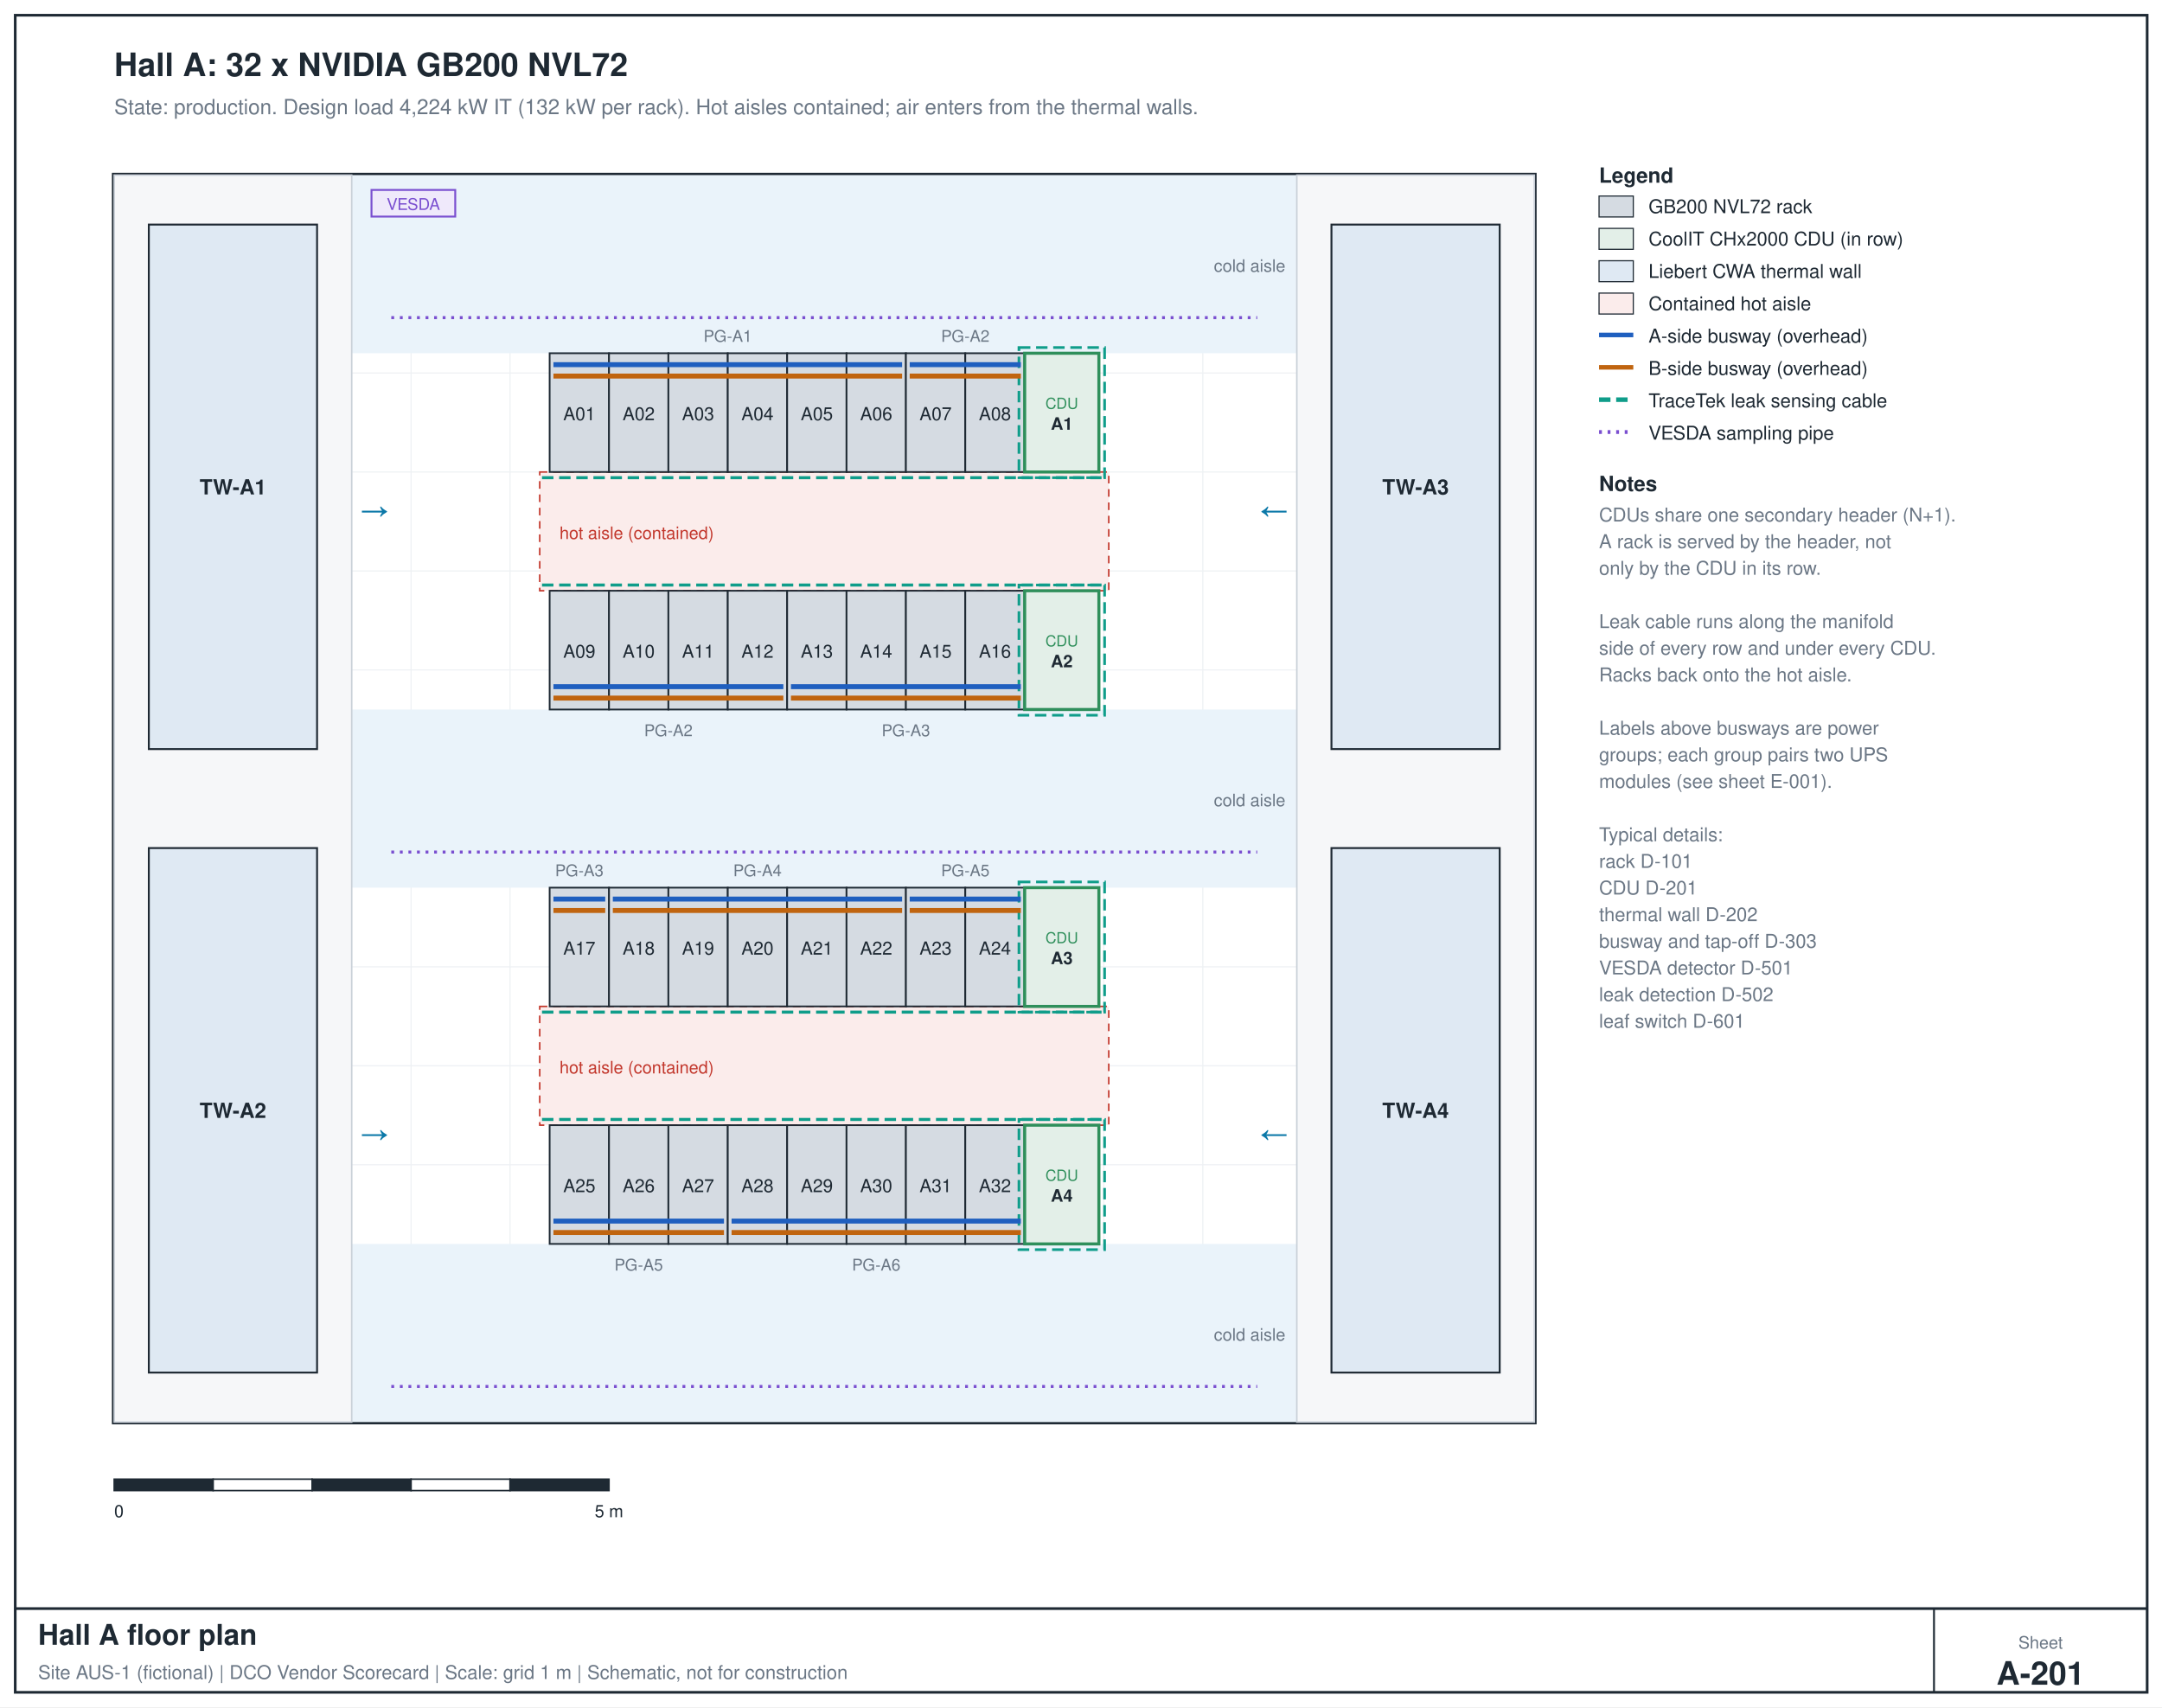
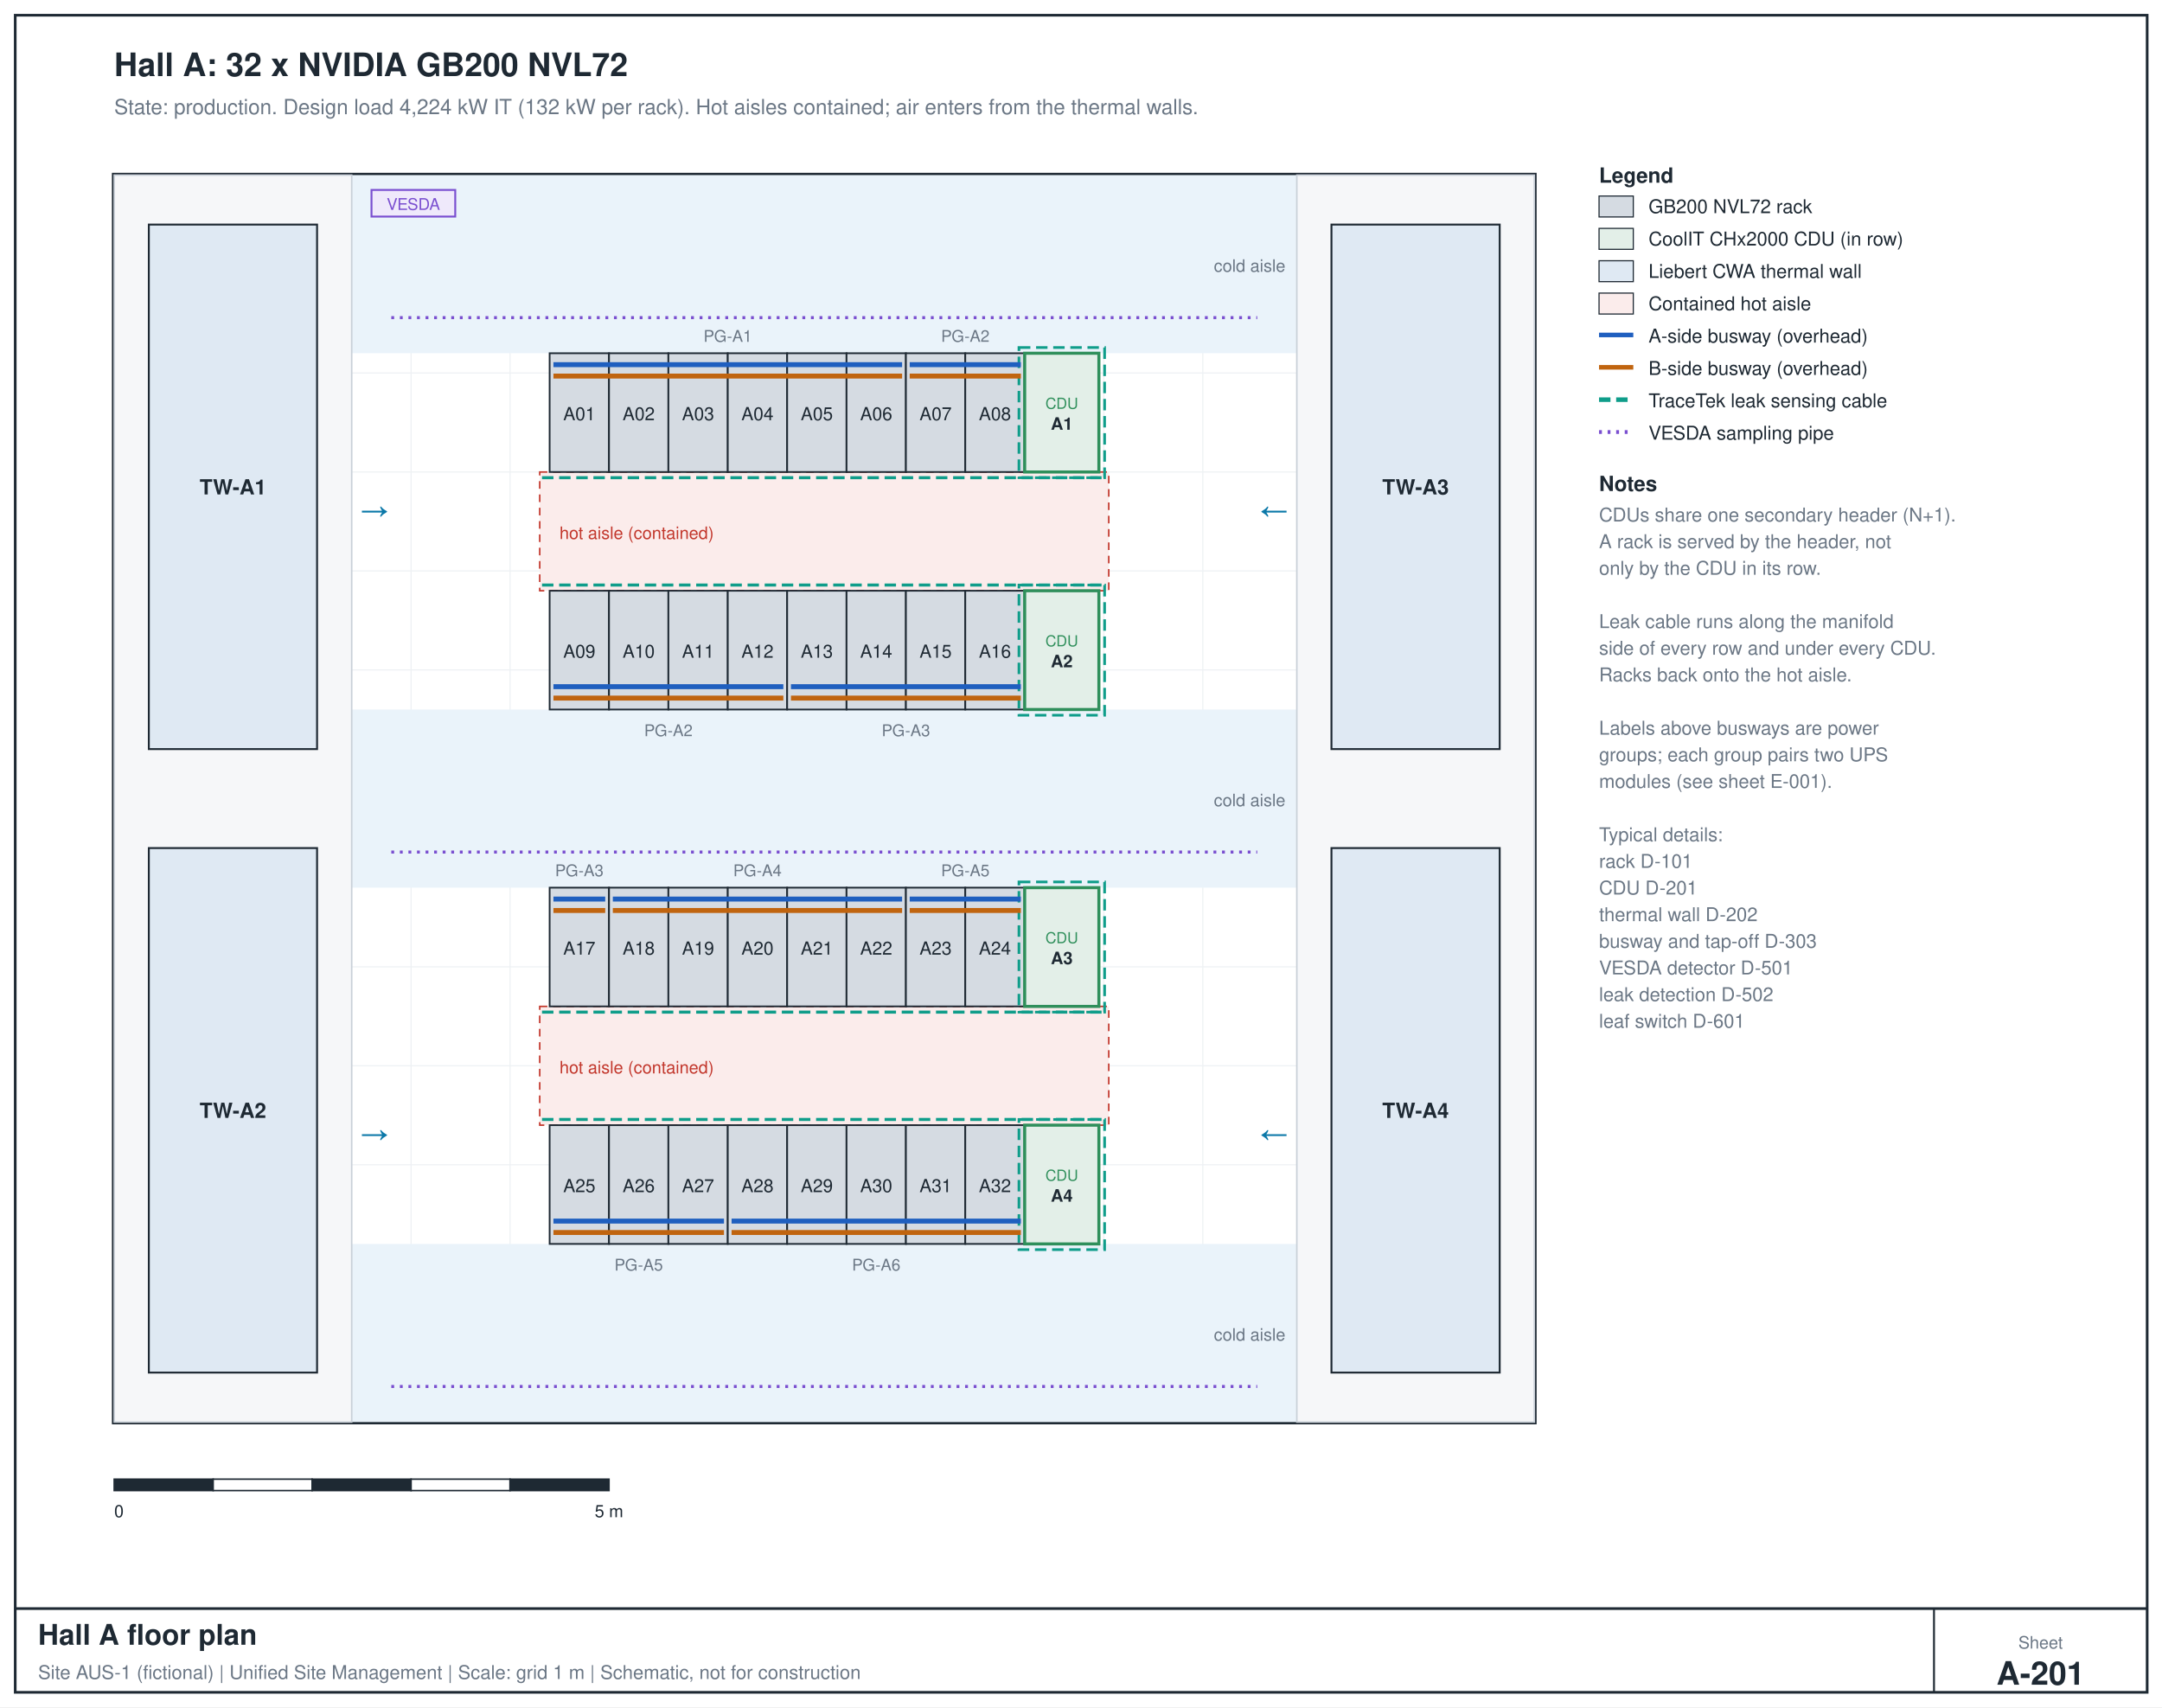
<svg xmlns="http://www.w3.org/2000/svg" width="1136" height="897" viewBox="0 0 1136 897">
  <rect width="100%" height="100%" fill="#ffffff" />
  <text x="60.0" y="40.0" font-family="Helvetica, Arial, sans-serif" font-size="17" text-anchor="start" fill="#1e2933" font-weight="bold">Hall A: 32 x NVIDIA GB200 NVL72</text>
  <text x="60.0" y="60.0" font-family="Helvetica, Arial, sans-serif" font-size="11" text-anchor="start" fill="#6b7785" font-weight="normal">State: production.  Design load 4,224 kW IT (132 kW per rack).  Hot aisles contained; air enters from the thermal walls.</text>
  <line x1="60.0" y1="92.0" x2="60.0" y2="747.2" stroke="#eef1f4" stroke-width="0.6" />
  <line x1="112.0" y1="92.0" x2="112.0" y2="747.2" stroke="#eef1f4" stroke-width="0.6" />
  <line x1="164.0" y1="92.0" x2="164.0" y2="747.2" stroke="#eef1f4" stroke-width="0.6" />
  <line x1="216.0" y1="92.0" x2="216.0" y2="747.2" stroke="#eef1f4" stroke-width="0.6" />
  <line x1="268.0" y1="92.0" x2="268.0" y2="747.2" stroke="#eef1f4" stroke-width="0.6" />
  <line x1="320.0" y1="92.0" x2="320.0" y2="747.2" stroke="#eef1f4" stroke-width="0.6" />
  <line x1="372.0" y1="92.0" x2="372.0" y2="747.2" stroke="#eef1f4" stroke-width="0.6" />
  <line x1="424.0" y1="92.0" x2="424.0" y2="747.2" stroke="#eef1f4" stroke-width="0.6" />
  <line x1="476.0" y1="92.0" x2="476.0" y2="747.2" stroke="#eef1f4" stroke-width="0.6" />
  <line x1="528.0" y1="92.0" x2="528.0" y2="747.2" stroke="#eef1f4" stroke-width="0.6" />
  <line x1="580.0" y1="92.0" x2="580.0" y2="747.2" stroke="#eef1f4" stroke-width="0.6" />
  <line x1="632.0" y1="92.0" x2="632.0" y2="747.2" stroke="#eef1f4" stroke-width="0.6" />
  <line x1="684.0" y1="92.0" x2="684.0" y2="747.2" stroke="#eef1f4" stroke-width="0.6" />
  <line x1="736.0" y1="92.0" x2="736.0" y2="747.2" stroke="#eef1f4" stroke-width="0.6" />
  <line x1="788.0" y1="92.0" x2="788.0" y2="747.2" stroke="#eef1f4" stroke-width="0.6" />
  <line x1="60.0" y1="92.0" x2="806.2" y2="92.0" stroke="#eef1f4" stroke-width="0.6" />
  <line x1="60.0" y1="144.0" x2="806.2" y2="144.0" stroke="#eef1f4" stroke-width="0.6" />
  <line x1="60.0" y1="196.0" x2="806.2" y2="196.0" stroke="#eef1f4" stroke-width="0.6" />
  <line x1="60.0" y1="248.0" x2="806.2" y2="248.0" stroke="#eef1f4" stroke-width="0.6" />
  <line x1="60.0" y1="300.0" x2="806.2" y2="300.0" stroke="#eef1f4" stroke-width="0.6" />
  <line x1="60.0" y1="352.0" x2="806.2" y2="352.0" stroke="#eef1f4" stroke-width="0.6" />
  <line x1="60.0" y1="404.0" x2="806.2" y2="404.0" stroke="#eef1f4" stroke-width="0.6" />
  <line x1="60.0" y1="456.0" x2="806.2" y2="456.0" stroke="#eef1f4" stroke-width="0.6" />
  <line x1="60.0" y1="508.0" x2="806.2" y2="508.0" stroke="#eef1f4" stroke-width="0.6" />
  <line x1="60.0" y1="560.0" x2="806.2" y2="560.0" stroke="#eef1f4" stroke-width="0.6" />
  <line x1="60.0" y1="612.0" x2="806.2" y2="612.0" stroke="#eef1f4" stroke-width="0.6" />
  <line x1="60.0" y1="664.0" x2="806.2" y2="664.0" stroke="#eef1f4" stroke-width="0.6" />
  <line x1="60.0" y1="716.0" x2="806.2" y2="716.0" stroke="#eef1f4" stroke-width="0.6" />
  <rect x="60.0" y="92.0" width="746.2" height="655.2" rx="0" fill="none" stroke="#1e2933" stroke-width="2.4" />
  <rect x="184.8" y="92.0" width="496.6" height="93.6" rx="0" fill="#eaf3fa" stroke="none" stroke-width="1.0" />
  <text x="675.4" y="142.8" font-family="Helvetica, Arial, sans-serif" font-size="9" text-anchor="end" fill="#6b7785" font-weight="normal">cold aisle</text>
  <rect x="184.8" y="372.8" width="496.6" height="93.6" rx="0" fill="#eaf3fa" stroke="none" stroke-width="1.0" />
  <text x="675.4" y="423.6" font-family="Helvetica, Arial, sans-serif" font-size="9" text-anchor="end" fill="#6b7785" font-weight="normal">cold aisle</text>
  <rect x="184.8" y="653.6" width="496.6" height="93.6" rx="0" fill="#eaf3fa" stroke="none" stroke-width="1.0" />
  <text x="675.4" y="704.4" font-family="Helvetica, Arial, sans-serif" font-size="9" text-anchor="end" fill="#6b7785" font-weight="normal">cold aisle</text>
  <rect x="60.0" y="92.0" width="124.8" height="655.2" rx="0" fill="#f6f7f9" stroke="#c9d0d8" stroke-width="0.8" />
  <rect x="78.2" y="118.0" width="88.4" height="275.6" rx="0" fill="#dfe9f3" stroke="#1e2933" stroke-width="1" />
  <text x="122.4" y="259.8" font-family="Helvetica, Arial, sans-serif" font-size="11" text-anchor="middle" fill="#1e2933" font-weight="bold">TW-A1</text>
  <text x="188.8" y="273.8" font-family="Helvetica, Arial, sans-serif" font-size="16" text-anchor="start" fill="#0b78a8" font-weight="normal">→</text>
  <rect x="78.2" y="445.6" width="88.4" height="275.6" rx="0" fill="#dfe9f3" stroke="#1e2933" stroke-width="1" />
  <text x="122.4" y="587.4" font-family="Helvetica, Arial, sans-serif" font-size="11" text-anchor="middle" fill="#1e2933" font-weight="bold">TW-A2</text>
  <text x="188.8" y="601.4" font-family="Helvetica, Arial, sans-serif" font-size="16" text-anchor="start" fill="#0b78a8" font-weight="normal">→</text>
  <rect x="681.4" y="92.0" width="124.8" height="655.2" rx="0" fill="#f6f7f9" stroke="#c9d0d8" stroke-width="0.8" />
  <rect x="699.6" y="118.0" width="88.4" height="275.6" rx="0" fill="#dfe9f3" stroke="#1e2933" stroke-width="1" />
  <text x="743.8" y="259.8" font-family="Helvetica, Arial, sans-serif" font-size="11" text-anchor="middle" fill="#1e2933" font-weight="bold">TW-A3</text>
  <text x="677.4" y="273.8" font-family="Helvetica, Arial, sans-serif" font-size="16" text-anchor="end" fill="#0b78a8" font-weight="normal">←</text>
  <rect x="699.6" y="445.6" width="88.4" height="275.6" rx="0" fill="#dfe9f3" stroke="#1e2933" stroke-width="1" />
  <text x="743.8" y="587.4" font-family="Helvetica, Arial, sans-serif" font-size="11" text-anchor="middle" fill="#1e2933" font-weight="bold">TW-A4</text>
  <text x="677.4" y="601.4" font-family="Helvetica, Arial, sans-serif" font-size="16" text-anchor="end" fill="#0b78a8" font-weight="normal">←</text>
  <rect x="283.6" y="248.0" width="299.0" height="62.4" rx="0" fill="#fbeceb" stroke="#c2362b" stroke-width="0.8" stroke-dasharray="4 3" />
  <text x="294.0" y="283.2" font-family="Helvetica, Arial, sans-serif" font-size="9" text-anchor="start" fill="#c2362b" font-weight="normal">hot aisle (contained)</text>
  <rect x="288.8" y="185.6" width="31.2" height="62.4" rx="0" fill="#d5dbe2" stroke="#1e2933" stroke-width="0.9" />
  <text x="304.4" y="220.8" font-family="Helvetica, Arial, sans-serif" font-size="9.5" text-anchor="middle" fill="#1e2933" font-weight="normal">A01</text>
  <rect x="320.0" y="185.6" width="31.2" height="62.4" rx="0" fill="#d5dbe2" stroke="#1e2933" stroke-width="0.9" />
  <text x="335.6" y="220.8" font-family="Helvetica, Arial, sans-serif" font-size="9.5" text-anchor="middle" fill="#1e2933" font-weight="normal">A02</text>
  <rect x="351.2" y="185.6" width="31.2" height="62.4" rx="0" fill="#d5dbe2" stroke="#1e2933" stroke-width="0.9" />
  <text x="366.8" y="220.8" font-family="Helvetica, Arial, sans-serif" font-size="9.5" text-anchor="middle" fill="#1e2933" font-weight="normal">A03</text>
  <rect x="382.4" y="185.6" width="31.2" height="62.4" rx="0" fill="#d5dbe2" stroke="#1e2933" stroke-width="0.9" />
  <text x="398.0" y="220.8" font-family="Helvetica, Arial, sans-serif" font-size="9.5" text-anchor="middle" fill="#1e2933" font-weight="normal">A04</text>
  <rect x="413.6" y="185.6" width="31.2" height="62.4" rx="0" fill="#d5dbe2" stroke="#1e2933" stroke-width="0.9" />
  <text x="429.2" y="220.8" font-family="Helvetica, Arial, sans-serif" font-size="9.5" text-anchor="middle" fill="#1e2933" font-weight="normal">A05</text>
  <rect x="444.8" y="185.6" width="31.2" height="62.4" rx="0" fill="#d5dbe2" stroke="#1e2933" stroke-width="0.9" />
  <text x="460.4" y="220.8" font-family="Helvetica, Arial, sans-serif" font-size="9.5" text-anchor="middle" fill="#1e2933" font-weight="normal">A06</text>
  <rect x="476.0" y="185.6" width="31.2" height="62.4" rx="0" fill="#d5dbe2" stroke="#1e2933" stroke-width="0.9" />
  <text x="491.6" y="220.8" font-family="Helvetica, Arial, sans-serif" font-size="9.5" text-anchor="middle" fill="#1e2933" font-weight="normal">A07</text>
  <rect x="507.2" y="185.6" width="31.2" height="62.4" rx="0" fill="#d5dbe2" stroke="#1e2933" stroke-width="0.9" />
  <text x="522.8" y="220.8" font-family="Helvetica, Arial, sans-serif" font-size="9.5" text-anchor="middle" fill="#1e2933" font-weight="normal">A08</text>
  <rect x="538.4" y="185.6" width="39.0" height="62.4" rx="0" fill="#e3efe8" stroke="#2f8f5b" stroke-width="1.6" />
  <text x="557.9" y="214.8" font-family="Helvetica, Arial, sans-serif" font-size="8" text-anchor="middle" fill="#2f8f5b" font-weight="normal">CDU</text>
  <text x="557.9" y="225.8" font-family="Helvetica, Arial, sans-serif" font-size="9" text-anchor="middle" fill="#1e2933" font-weight="bold">A1</text>
  <line x1="284.8" y1="251.0" x2="581.4" y2="251.0" stroke="#0f9d8a" stroke-width="1.6" stroke-dasharray="6 3" />
  <rect x="535.4" y="182.6" width="45.0" height="68.4" rx="0" fill="none" stroke="#0f9d8a" stroke-width="1.4" stroke-dasharray="6 3" />
  <line x1="290.8" y1="191.6" x2="474.0" y2="191.6" stroke="#1f5fbf" stroke-width="2.6" />
  <line x1="290.8" y1="197.6" x2="474.0" y2="197.6" stroke="#c0640f" stroke-width="2.6" />
  <text x="382.4" y="179.6" font-family="Helvetica, Arial, sans-serif" font-size="8.5" text-anchor="middle" fill="#6b7785" font-weight="normal">PG-A1</text>
  <line x1="478.0" y1="191.6" x2="536.4" y2="191.6" stroke="#1f5fbf" stroke-width="2.6" />
  <line x1="478.0" y1="197.6" x2="536.4" y2="197.6" stroke="#c0640f" stroke-width="2.6" />
  <text x="507.2" y="179.6" font-family="Helvetica, Arial, sans-serif" font-size="8.5" text-anchor="middle" fill="#6b7785" font-weight="normal">PG-A2</text>
  <rect x="288.8" y="310.4" width="31.2" height="62.4" rx="0" fill="#d5dbe2" stroke="#1e2933" stroke-width="0.9" />
  <text x="304.4" y="345.6" font-family="Helvetica, Arial, sans-serif" font-size="9.5" text-anchor="middle" fill="#1e2933" font-weight="normal">A09</text>
  <rect x="320.0" y="310.4" width="31.2" height="62.4" rx="0" fill="#d5dbe2" stroke="#1e2933" stroke-width="0.9" />
  <text x="335.6" y="345.6" font-family="Helvetica, Arial, sans-serif" font-size="9.5" text-anchor="middle" fill="#1e2933" font-weight="normal">A10</text>
  <rect x="351.2" y="310.4" width="31.2" height="62.4" rx="0" fill="#d5dbe2" stroke="#1e2933" stroke-width="0.9" />
  <text x="366.8" y="345.6" font-family="Helvetica, Arial, sans-serif" font-size="9.5" text-anchor="middle" fill="#1e2933" font-weight="normal">A11</text>
  <rect x="382.4" y="310.4" width="31.2" height="62.4" rx="0" fill="#d5dbe2" stroke="#1e2933" stroke-width="0.9" />
  <text x="398.0" y="345.6" font-family="Helvetica, Arial, sans-serif" font-size="9.5" text-anchor="middle" fill="#1e2933" font-weight="normal">A12</text>
  <rect x="413.6" y="310.4" width="31.2" height="62.4" rx="0" fill="#d5dbe2" stroke="#1e2933" stroke-width="0.9" />
  <text x="429.2" y="345.6" font-family="Helvetica, Arial, sans-serif" font-size="9.5" text-anchor="middle" fill="#1e2933" font-weight="normal">A13</text>
  <rect x="444.8" y="310.4" width="31.2" height="62.4" rx="0" fill="#d5dbe2" stroke="#1e2933" stroke-width="0.9" />
  <text x="460.4" y="345.6" font-family="Helvetica, Arial, sans-serif" font-size="9.5" text-anchor="middle" fill="#1e2933" font-weight="normal">A14</text>
  <rect x="476.0" y="310.4" width="31.2" height="62.4" rx="0" fill="#d5dbe2" stroke="#1e2933" stroke-width="0.9" />
  <text x="491.6" y="345.6" font-family="Helvetica, Arial, sans-serif" font-size="9.5" text-anchor="middle" fill="#1e2933" font-weight="normal">A15</text>
  <rect x="507.2" y="310.4" width="31.2" height="62.4" rx="0" fill="#d5dbe2" stroke="#1e2933" stroke-width="0.9" />
  <text x="522.8" y="345.6" font-family="Helvetica, Arial, sans-serif" font-size="9.5" text-anchor="middle" fill="#1e2933" font-weight="normal">A16</text>
  <rect x="538.4" y="310.4" width="39.0" height="62.4" rx="0" fill="#e3efe8" stroke="#2f8f5b" stroke-width="1.6" />
  <text x="557.9" y="339.6" font-family="Helvetica, Arial, sans-serif" font-size="8" text-anchor="middle" fill="#2f8f5b" font-weight="normal">CDU</text>
  <text x="557.9" y="350.6" font-family="Helvetica, Arial, sans-serif" font-size="9" text-anchor="middle" fill="#1e2933" font-weight="bold">A2</text>
  <line x1="284.8" y1="307.4" x2="581.4" y2="307.4" stroke="#0f9d8a" stroke-width="1.6" stroke-dasharray="6 3" />
  <rect x="535.4" y="307.4" width="45.0" height="68.4" rx="0" fill="none" stroke="#0f9d8a" stroke-width="1.4" stroke-dasharray="6 3" />
  <line x1="290.8" y1="360.8" x2="411.6" y2="360.8" stroke="#1f5fbf" stroke-width="2.6" />
  <line x1="290.8" y1="366.8" x2="411.6" y2="366.8" stroke="#c0640f" stroke-width="2.6" />
  <text x="351.2" y="386.8" font-family="Helvetica, Arial, sans-serif" font-size="8.5" text-anchor="middle" fill="#6b7785" font-weight="normal">PG-A2</text>
  <line x1="415.6" y1="360.8" x2="536.4" y2="360.8" stroke="#1f5fbf" stroke-width="2.6" />
  <line x1="415.6" y1="366.8" x2="536.4" y2="366.8" stroke="#c0640f" stroke-width="2.6" />
  <text x="476.0" y="386.8" font-family="Helvetica, Arial, sans-serif" font-size="8.5" text-anchor="middle" fill="#6b7785" font-weight="normal">PG-A3</text>
  <rect x="283.6" y="528.8" width="299.0" height="62.4" rx="0" fill="#fbeceb" stroke="#c2362b" stroke-width="0.8" stroke-dasharray="4 3" />
  <text x="294.0" y="564.0" font-family="Helvetica, Arial, sans-serif" font-size="9" text-anchor="start" fill="#c2362b" font-weight="normal">hot aisle (contained)</text>
  <rect x="288.8" y="466.4" width="31.2" height="62.4" rx="0" fill="#d5dbe2" stroke="#1e2933" stroke-width="0.9" />
  <text x="304.4" y="501.6" font-family="Helvetica, Arial, sans-serif" font-size="9.5" text-anchor="middle" fill="#1e2933" font-weight="normal">A17</text>
  <rect x="320.0" y="466.4" width="31.2" height="62.4" rx="0" fill="#d5dbe2" stroke="#1e2933" stroke-width="0.9" />
  <text x="335.6" y="501.6" font-family="Helvetica, Arial, sans-serif" font-size="9.5" text-anchor="middle" fill="#1e2933" font-weight="normal">A18</text>
  <rect x="351.2" y="466.4" width="31.2" height="62.4" rx="0" fill="#d5dbe2" stroke="#1e2933" stroke-width="0.9" />
  <text x="366.8" y="501.6" font-family="Helvetica, Arial, sans-serif" font-size="9.5" text-anchor="middle" fill="#1e2933" font-weight="normal">A19</text>
  <rect x="382.4" y="466.4" width="31.2" height="62.4" rx="0" fill="#d5dbe2" stroke="#1e2933" stroke-width="0.9" />
  <text x="398.0" y="501.6" font-family="Helvetica, Arial, sans-serif" font-size="9.5" text-anchor="middle" fill="#1e2933" font-weight="normal">A20</text>
  <rect x="413.6" y="466.4" width="31.2" height="62.4" rx="0" fill="#d5dbe2" stroke="#1e2933" stroke-width="0.9" />
  <text x="429.2" y="501.6" font-family="Helvetica, Arial, sans-serif" font-size="9.5" text-anchor="middle" fill="#1e2933" font-weight="normal">A21</text>
  <rect x="444.8" y="466.4" width="31.2" height="62.4" rx="0" fill="#d5dbe2" stroke="#1e2933" stroke-width="0.9" />
  <text x="460.4" y="501.6" font-family="Helvetica, Arial, sans-serif" font-size="9.5" text-anchor="middle" fill="#1e2933" font-weight="normal">A22</text>
  <rect x="476.0" y="466.4" width="31.2" height="62.4" rx="0" fill="#d5dbe2" stroke="#1e2933" stroke-width="0.9" />
  <text x="491.6" y="501.6" font-family="Helvetica, Arial, sans-serif" font-size="9.5" text-anchor="middle" fill="#1e2933" font-weight="normal">A23</text>
  <rect x="507.2" y="466.4" width="31.2" height="62.4" rx="0" fill="#d5dbe2" stroke="#1e2933" stroke-width="0.9" />
  <text x="522.8" y="501.6" font-family="Helvetica, Arial, sans-serif" font-size="9.5" text-anchor="middle" fill="#1e2933" font-weight="normal">A24</text>
  <rect x="538.4" y="466.4" width="39.0" height="62.4" rx="0" fill="#e3efe8" stroke="#2f8f5b" stroke-width="1.6" />
  <text x="557.9" y="495.6" font-family="Helvetica, Arial, sans-serif" font-size="8" text-anchor="middle" fill="#2f8f5b" font-weight="normal">CDU</text>
  <text x="557.9" y="506.6" font-family="Helvetica, Arial, sans-serif" font-size="9" text-anchor="middle" fill="#1e2933" font-weight="bold">A3</text>
  <line x1="284.8" y1="531.8" x2="581.4" y2="531.8" stroke="#0f9d8a" stroke-width="1.6" stroke-dasharray="6 3" />
  <rect x="535.4" y="463.4" width="45.0" height="68.4" rx="0" fill="none" stroke="#0f9d8a" stroke-width="1.4" stroke-dasharray="6 3" />
  <line x1="290.8" y1="472.4" x2="318.0" y2="472.4" stroke="#1f5fbf" stroke-width="2.6" />
  <line x1="290.8" y1="478.4" x2="318.0" y2="478.4" stroke="#c0640f" stroke-width="2.6" />
  <text x="304.4" y="460.4" font-family="Helvetica, Arial, sans-serif" font-size="8.5" text-anchor="middle" fill="#6b7785" font-weight="normal">PG-A3</text>
  <line x1="322.0" y1="472.4" x2="474.0" y2="472.4" stroke="#1f5fbf" stroke-width="2.6" />
  <line x1="322.0" y1="478.4" x2="474.0" y2="478.4" stroke="#c0640f" stroke-width="2.6" />
  <text x="398.0" y="460.4" font-family="Helvetica, Arial, sans-serif" font-size="8.5" text-anchor="middle" fill="#6b7785" font-weight="normal">PG-A4</text>
  <line x1="478.0" y1="472.4" x2="536.4" y2="472.4" stroke="#1f5fbf" stroke-width="2.6" />
  <line x1="478.0" y1="478.4" x2="536.4" y2="478.4" stroke="#c0640f" stroke-width="2.6" />
  <text x="507.2" y="460.4" font-family="Helvetica, Arial, sans-serif" font-size="8.5" text-anchor="middle" fill="#6b7785" font-weight="normal">PG-A5</text>
  <rect x="288.8" y="591.2" width="31.2" height="62.4" rx="0" fill="#d5dbe2" stroke="#1e2933" stroke-width="0.9" />
  <text x="304.4" y="626.4" font-family="Helvetica, Arial, sans-serif" font-size="9.5" text-anchor="middle" fill="#1e2933" font-weight="normal">A25</text>
  <rect x="320.0" y="591.2" width="31.2" height="62.4" rx="0" fill="#d5dbe2" stroke="#1e2933" stroke-width="0.9" />
  <text x="335.6" y="626.4" font-family="Helvetica, Arial, sans-serif" font-size="9.5" text-anchor="middle" fill="#1e2933" font-weight="normal">A26</text>
  <rect x="351.2" y="591.2" width="31.2" height="62.4" rx="0" fill="#d5dbe2" stroke="#1e2933" stroke-width="0.9" />
  <text x="366.8" y="626.4" font-family="Helvetica, Arial, sans-serif" font-size="9.5" text-anchor="middle" fill="#1e2933" font-weight="normal">A27</text>
  <rect x="382.4" y="591.2" width="31.2" height="62.4" rx="0" fill="#d5dbe2" stroke="#1e2933" stroke-width="0.9" />
  <text x="398.0" y="626.4" font-family="Helvetica, Arial, sans-serif" font-size="9.5" text-anchor="middle" fill="#1e2933" font-weight="normal">A28</text>
  <rect x="413.6" y="591.2" width="31.2" height="62.4" rx="0" fill="#d5dbe2" stroke="#1e2933" stroke-width="0.9" />
  <text x="429.2" y="626.4" font-family="Helvetica, Arial, sans-serif" font-size="9.5" text-anchor="middle" fill="#1e2933" font-weight="normal">A29</text>
  <rect x="444.8" y="591.2" width="31.2" height="62.4" rx="0" fill="#d5dbe2" stroke="#1e2933" stroke-width="0.9" />
  <text x="460.4" y="626.4" font-family="Helvetica, Arial, sans-serif" font-size="9.5" text-anchor="middle" fill="#1e2933" font-weight="normal">A30</text>
  <rect x="476.0" y="591.2" width="31.2" height="62.4" rx="0" fill="#d5dbe2" stroke="#1e2933" stroke-width="0.9" />
  <text x="491.6" y="626.4" font-family="Helvetica, Arial, sans-serif" font-size="9.5" text-anchor="middle" fill="#1e2933" font-weight="normal">A31</text>
  <rect x="507.2" y="591.2" width="31.2" height="62.4" rx="0" fill="#d5dbe2" stroke="#1e2933" stroke-width="0.9" />
  <text x="522.8" y="626.4" font-family="Helvetica, Arial, sans-serif" font-size="9.5" text-anchor="middle" fill="#1e2933" font-weight="normal">A32</text>
  <rect x="538.4" y="591.2" width="39.0" height="62.4" rx="0" fill="#e3efe8" stroke="#2f8f5b" stroke-width="1.6" />
  <text x="557.9" y="620.4" font-family="Helvetica, Arial, sans-serif" font-size="8" text-anchor="middle" fill="#2f8f5b" font-weight="normal">CDU</text>
  <text x="557.9" y="631.4" font-family="Helvetica, Arial, sans-serif" font-size="9" text-anchor="middle" fill="#1e2933" font-weight="bold">A4</text>
  <line x1="284.8" y1="588.2" x2="581.4" y2="588.2" stroke="#0f9d8a" stroke-width="1.6" stroke-dasharray="6 3" />
  <rect x="535.4" y="588.2" width="45.0" height="68.4" rx="0" fill="none" stroke="#0f9d8a" stroke-width="1.4" stroke-dasharray="6 3" />
  <line x1="290.8" y1="641.6" x2="380.4" y2="641.6" stroke="#1f5fbf" stroke-width="2.6" />
  <line x1="290.8" y1="647.6" x2="380.4" y2="647.6" stroke="#c0640f" stroke-width="2.6" />
  <text x="335.6" y="667.6" font-family="Helvetica, Arial, sans-serif" font-size="8.5" text-anchor="middle" fill="#6b7785" font-weight="normal">PG-A5</text>
  <line x1="384.4" y1="641.6" x2="536.4" y2="641.6" stroke="#1f5fbf" stroke-width="2.6" />
  <line x1="384.4" y1="647.6" x2="536.4" y2="647.6" stroke="#c0640f" stroke-width="2.6" />
  <text x="460.4" y="667.6" font-family="Helvetica, Arial, sans-serif" font-size="8.5" text-anchor="middle" fill="#6b7785" font-weight="normal">PG-A6</text>
  <line x1="205.6" y1="166.9" x2="660.6" y2="166.9" stroke="#7a4fd0" stroke-width="1.6" stroke-dasharray="1.5 3" />
  <line x1="205.6" y1="447.7" x2="660.6" y2="447.7" stroke="#7a4fd0" stroke-width="1.6" stroke-dasharray="1.5 3" />
  <line x1="205.6" y1="728.5" x2="660.6" y2="728.5" stroke="#7a4fd0" stroke-width="1.6" stroke-dasharray="1.5 3" />
  <rect x="195.2" y="99.8" width="44.0" height="14.0" rx="0" fill="#efe9fb" stroke="#7a4fd0" stroke-width="1" />
  <text x="217.2" y="110.3" font-family="Helvetica, Arial, sans-serif" font-size="8.5" text-anchor="middle" fill="#7a4fd0" font-weight="normal">VESDA</text>
  <rect x="60.0" y="777.2" width="52.0" height="6.0" rx="0" fill="#1e2933" stroke="#1e2933" stroke-width="0.8" />
  <rect x="112.0" y="777.2" width="52.0" height="6.0" rx="0" fill="#ffffff" stroke="#1e2933" stroke-width="0.8" />
  <rect x="164.0" y="777.2" width="52.0" height="6.0" rx="0" fill="#1e2933" stroke="#1e2933" stroke-width="0.8" />
  <rect x="216.0" y="777.2" width="52.0" height="6.0" rx="0" fill="#ffffff" stroke="#1e2933" stroke-width="0.8" />
  <rect x="268.0" y="777.2" width="52.0" height="6.0" rx="0" fill="#1e2933" stroke="#1e2933" stroke-width="0.8" />
  <text x="60.0" y="797.2" font-family="Helvetica, Arial, sans-serif" font-size="9" text-anchor="start" fill="#1e2933" font-weight="normal">0</text>
  <text x="320.0" y="797.2" font-family="Helvetica, Arial, sans-serif" font-size="9" text-anchor="middle" fill="#1e2933" font-weight="normal">5 m</text>
  <text x="840.2" y="96.0" font-family="Helvetica, Arial, sans-serif" font-size="11" text-anchor="start" fill="#1e2933" font-weight="bold">Legend</text>
  <rect x="840.2" y="103.0" width="18.0" height="11.0" rx="0" fill="#d5dbe2" stroke="#1e2933" stroke-width="0.6" />
  <text x="866.2" y="112.0" font-family="Helvetica, Arial, sans-serif" font-size="10" text-anchor="start" fill="#1e2933" font-weight="normal">GB200 NVL72 rack</text>
  <rect x="840.2" y="120.0" width="18.0" height="11.0" rx="0" fill="#e3efe8" stroke="#1e2933" stroke-width="0.6" />
  <text x="866.2" y="129.0" font-family="Helvetica, Arial, sans-serif" font-size="10" text-anchor="start" fill="#1e2933" font-weight="normal">CoolIT CHx2000 CDU (in row)</text>
  <rect x="840.2" y="137.0" width="18.0" height="11.0" rx="0" fill="#dfe9f3" stroke="#1e2933" stroke-width="0.6" />
  <text x="866.2" y="146.0" font-family="Helvetica, Arial, sans-serif" font-size="10" text-anchor="start" fill="#1e2933" font-weight="normal">Liebert CWA thermal wall</text>
  <rect x="840.2" y="154.0" width="18.0" height="11.0" rx="0" fill="#fbeceb" stroke="#1e2933" stroke-width="0.6" />
  <text x="866.2" y="163.0" font-family="Helvetica, Arial, sans-serif" font-size="10" text-anchor="start" fill="#1e2933" font-weight="normal">Contained hot aisle</text>
  <line x1="840.2" y1="176.0" x2="858.2" y2="176.0" stroke="#1f5fbf" stroke-width="2.4" />
  <text x="866.2" y="180.0" font-family="Helvetica, Arial, sans-serif" font-size="10" text-anchor="start" fill="#1e2933" font-weight="normal">A-side busway (overhead)</text>
  <line x1="840.2" y1="193.0" x2="858.2" y2="193.0" stroke="#c0640f" stroke-width="2.4" />
  <text x="866.2" y="197.0" font-family="Helvetica, Arial, sans-serif" font-size="10" text-anchor="start" fill="#1e2933" font-weight="normal">B-side busway (overhead)</text>
  <line x1="840.2" y1="210.0" x2="858.2" y2="210.0" stroke="#0f9d8a" stroke-width="2.4" stroke-dasharray="6 3" />
  <text x="866.2" y="214.0" font-family="Helvetica, Arial, sans-serif" font-size="10" text-anchor="start" fill="#1e2933" font-weight="normal">TraceTek leak sensing cable</text>
  <line x1="840.2" y1="227.0" x2="858.2" y2="227.0" stroke="#7a4fd0" stroke-width="2.0" stroke-dasharray="1.5 3" />
  <text x="866.2" y="231.0" font-family="Helvetica, Arial, sans-serif" font-size="10" text-anchor="start" fill="#1e2933" font-weight="normal">VESDA sampling pipe</text>
  <text x="840.2" y="258.0" font-family="Helvetica, Arial, sans-serif" font-size="11" text-anchor="start" fill="#1e2933" font-weight="bold">Notes</text>
  <text x="840.2" y="274.0" font-family="Helvetica, Arial, sans-serif" font-size="10" text-anchor="start" fill="#6b7785" font-weight="normal">CDUs share one secondary header (N+1).</text>
  <text x="840.2" y="288.0" font-family="Helvetica, Arial, sans-serif" font-size="10" text-anchor="start" fill="#6b7785" font-weight="normal">A rack is served by the header, not</text>
  <text x="840.2" y="302.0" font-family="Helvetica, Arial, sans-serif" font-size="10" text-anchor="start" fill="#6b7785" font-weight="normal">only by the CDU in its row.</text>
  <text x="840.2" y="316.0" font-family="Helvetica, Arial, sans-serif" font-size="10" text-anchor="start" fill="#1e2933" font-weight="normal" />
  <text x="840.2" y="330.0" font-family="Helvetica, Arial, sans-serif" font-size="10" text-anchor="start" fill="#6b7785" font-weight="normal">Leak cable runs along the manifold</text>
  <text x="840.2" y="344.0" font-family="Helvetica, Arial, sans-serif" font-size="10" text-anchor="start" fill="#6b7785" font-weight="normal">side of every row and under every CDU.</text>
  <text x="840.2" y="358.0" font-family="Helvetica, Arial, sans-serif" font-size="10" text-anchor="start" fill="#6b7785" font-weight="normal">Racks back onto the hot aisle.</text>
  <text x="840.2" y="372.0" font-family="Helvetica, Arial, sans-serif" font-size="10" text-anchor="start" fill="#1e2933" font-weight="normal" />
  <text x="840.2" y="386.0" font-family="Helvetica, Arial, sans-serif" font-size="10" text-anchor="start" fill="#6b7785" font-weight="normal">Labels above busways are power</text>
  <text x="840.2" y="400.0" font-family="Helvetica, Arial, sans-serif" font-size="10" text-anchor="start" fill="#6b7785" font-weight="normal">groups; each group pairs two UPS</text>
  <text x="840.2" y="414.0" font-family="Helvetica, Arial, sans-serif" font-size="10" text-anchor="start" fill="#6b7785" font-weight="normal">modules (see sheet E-001).</text>
  <text x="840.2" y="428.0" font-family="Helvetica, Arial, sans-serif" font-size="10" text-anchor="start" fill="#1e2933" font-weight="normal" />
  <text x="840.2" y="442.0" font-family="Helvetica, Arial, sans-serif" font-size="10" text-anchor="start" fill="#6b7785" font-weight="normal">Typical details:</text>
  <text x="840.2" y="456.0" font-family="Helvetica, Arial, sans-serif" font-size="10" text-anchor="start" fill="#6b7785" font-weight="normal">  rack D-101</text>
  <text x="840.2" y="470.0" font-family="Helvetica, Arial, sans-serif" font-size="10" text-anchor="start" fill="#6b7785" font-weight="normal">  CDU D-201</text>
  <text x="840.2" y="484.0" font-family="Helvetica, Arial, sans-serif" font-size="10" text-anchor="start" fill="#6b7785" font-weight="normal">  thermal wall D-202</text>
  <text x="840.2" y="498.0" font-family="Helvetica, Arial, sans-serif" font-size="10" text-anchor="start" fill="#6b7785" font-weight="normal">  busway and tap-off D-303</text>
  <text x="840.2" y="512.0" font-family="Helvetica, Arial, sans-serif" font-size="10" text-anchor="start" fill="#6b7785" font-weight="normal">  VESDA detector D-501</text>
  <text x="840.2" y="526.0" font-family="Helvetica, Arial, sans-serif" font-size="10" text-anchor="start" fill="#6b7785" font-weight="normal">  leak detection D-502</text>
  <text x="840.2" y="540.0" font-family="Helvetica, Arial, sans-serif" font-size="10" text-anchor="start" fill="#6b7785" font-weight="normal">  leaf switch D-601</text>
  <rect x="8.0" y="8.0" width="1120.2" height="881.2" rx="0" fill="none" stroke="#1e2933" stroke-width="1.4" />
  <line x1="8.0" y1="845.2" x2="1128.2" y2="845.2" stroke="#1e2933" stroke-width="1.4" />
  <text x="20.0" y="864.2" font-family="Helvetica, Arial, sans-serif" font-size="15" text-anchor="start" fill="#1e2933" font-weight="bold">Hall A floor plan</text>
-   <text x="20.0" y="882.2" font-family="Helvetica, Arial, sans-serif" font-size="10" text-anchor="start" fill="#6b7785" font-weight="normal">Site AUS-1 (fictional)  |  DCO Vendor Scorecard  |  Scale: grid 1 m  |  Schematic, not for construction</text>
+   <text x="20.0" y="882.2" font-family="Helvetica, Arial, sans-serif" font-size="10" text-anchor="start" fill="#6b7785" font-weight="normal">Site AUS-1 (fictional)  |  Unified Site Management  |  Scale: grid 1 m  |  Schematic, not for construction</text>
  <line x1="1016.2" y1="845.2" x2="1016.2" y2="889.2" stroke="#1e2933" stroke-width="1.0" />
  <text x="1072.2" y="866.2" font-family="Helvetica, Arial, sans-serif" font-size="9" text-anchor="middle" fill="#6b7785" font-weight="normal">Sheet</text>
  <text x="1072.2" y="885.2" font-family="Helvetica, Arial, sans-serif" font-size="17" text-anchor="middle" fill="#1e2933" font-weight="bold">A-201</text>
</svg>
